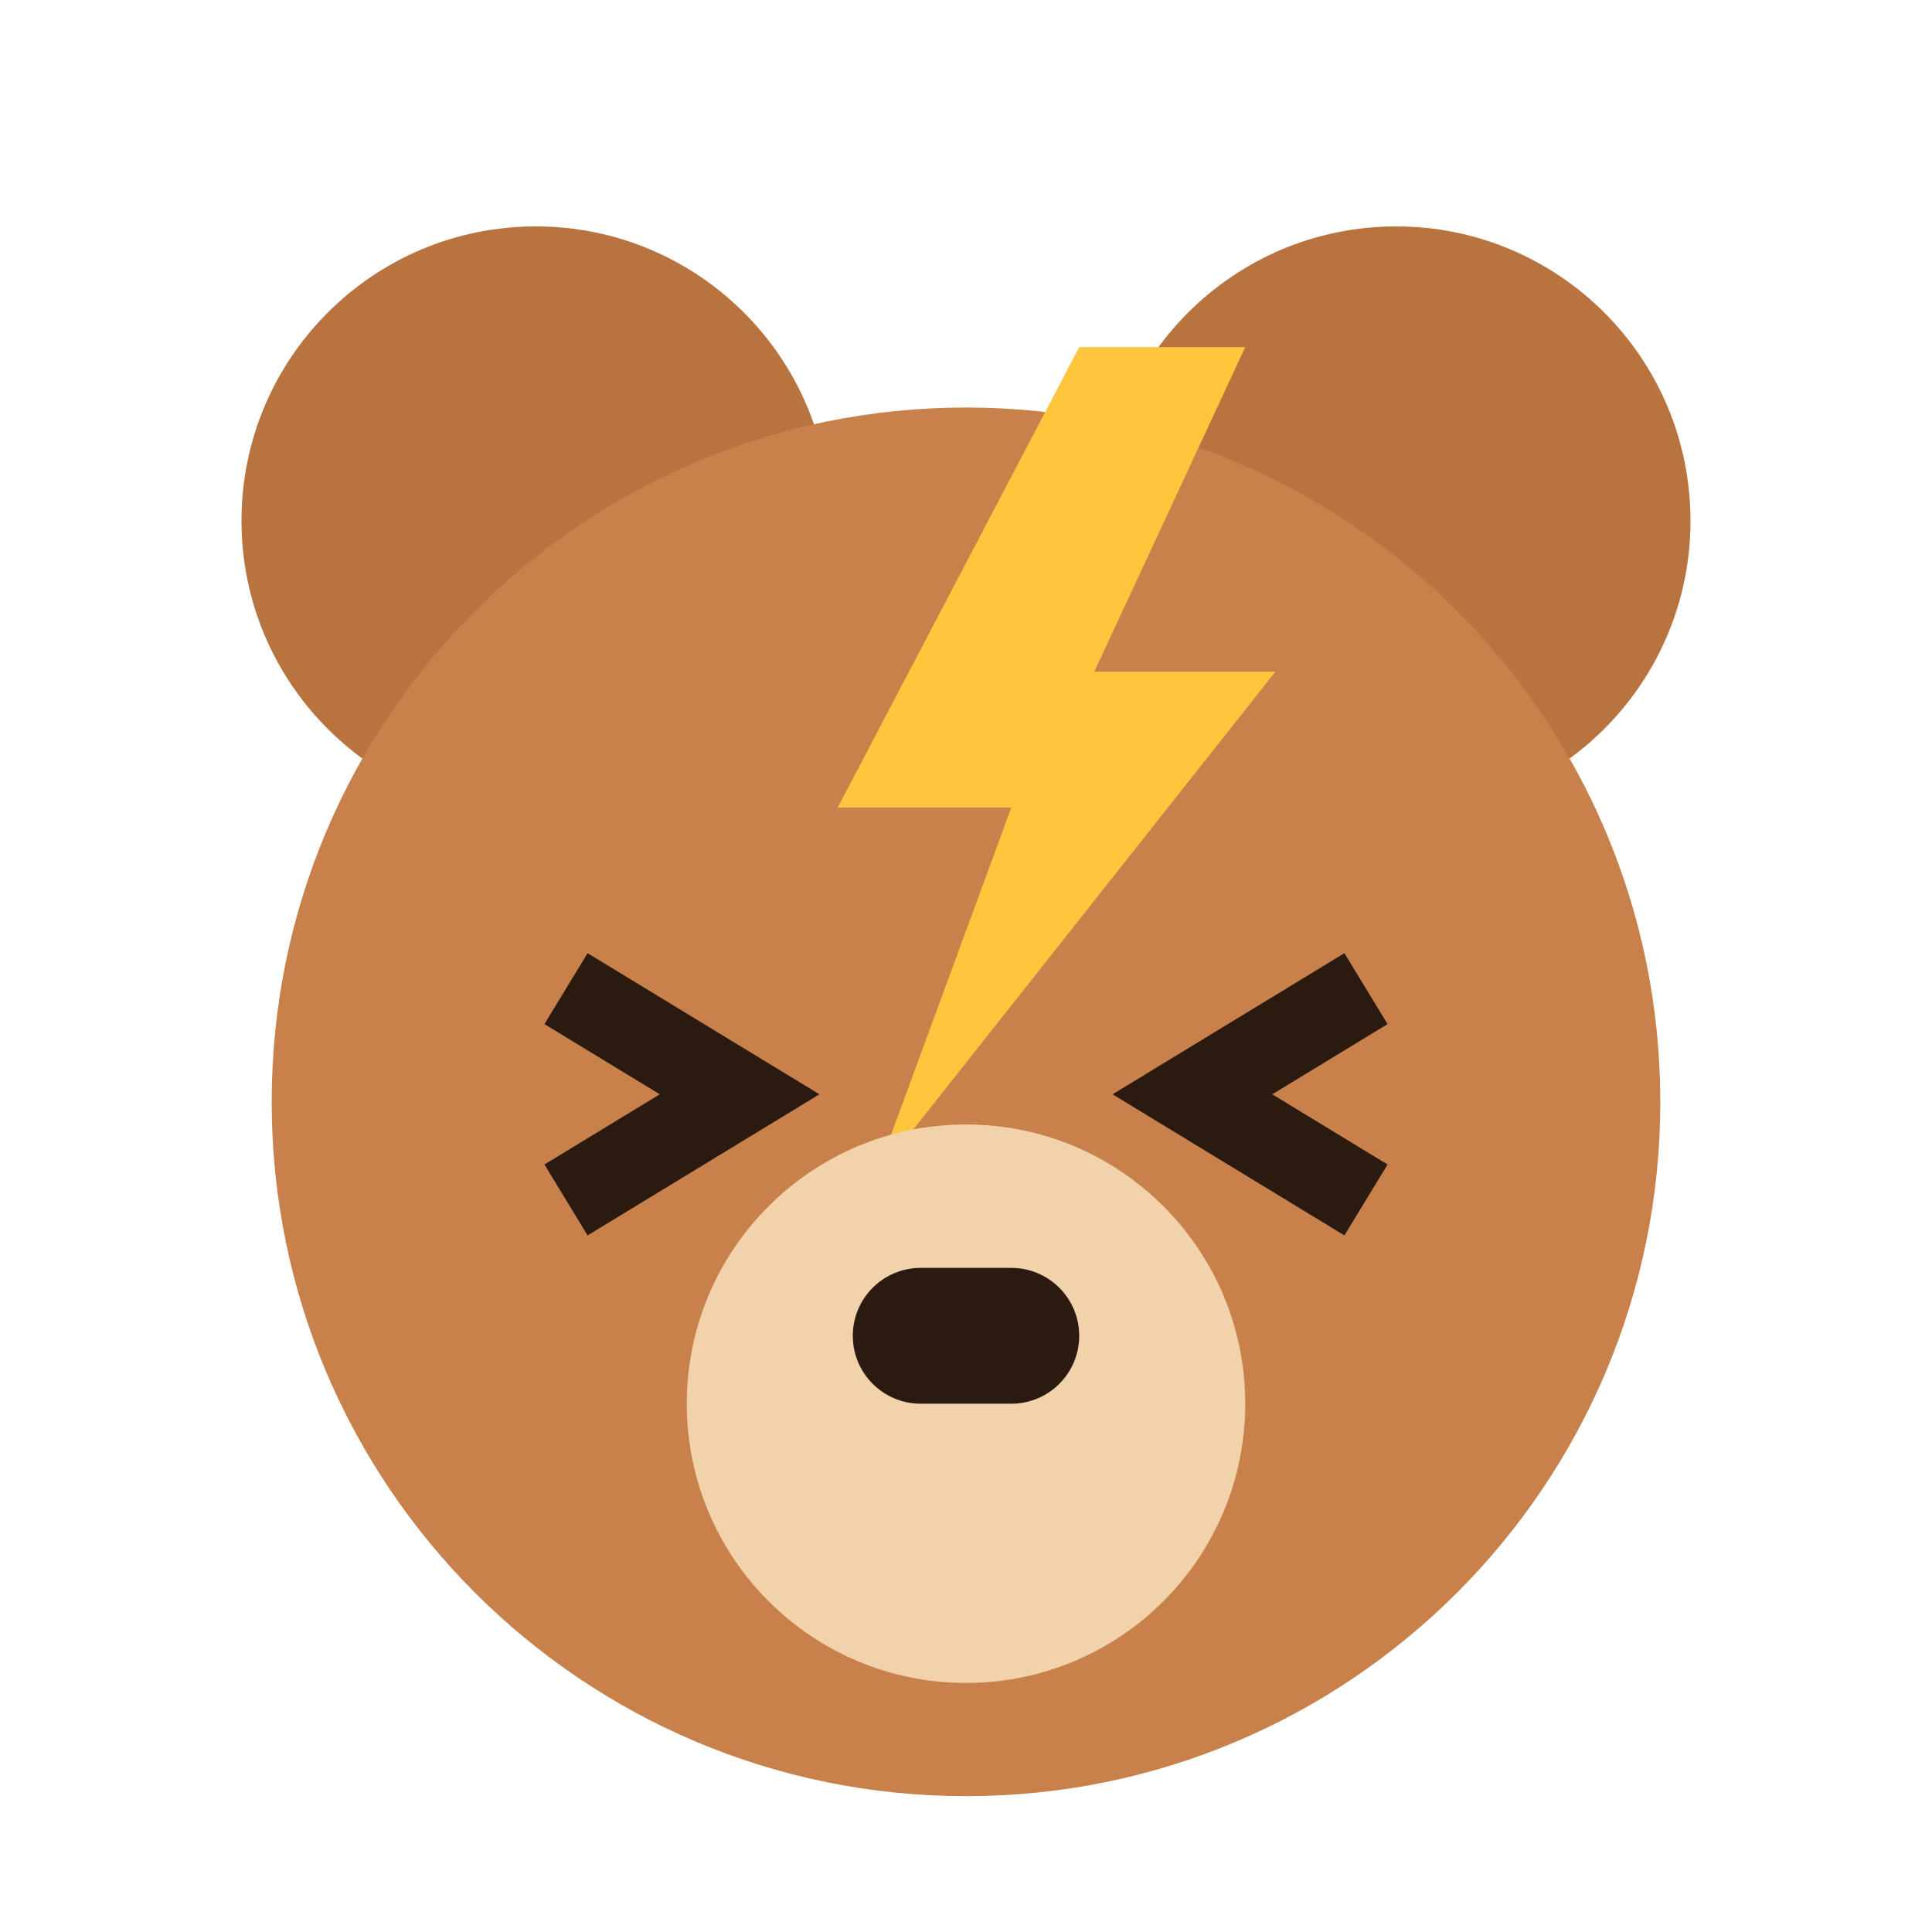
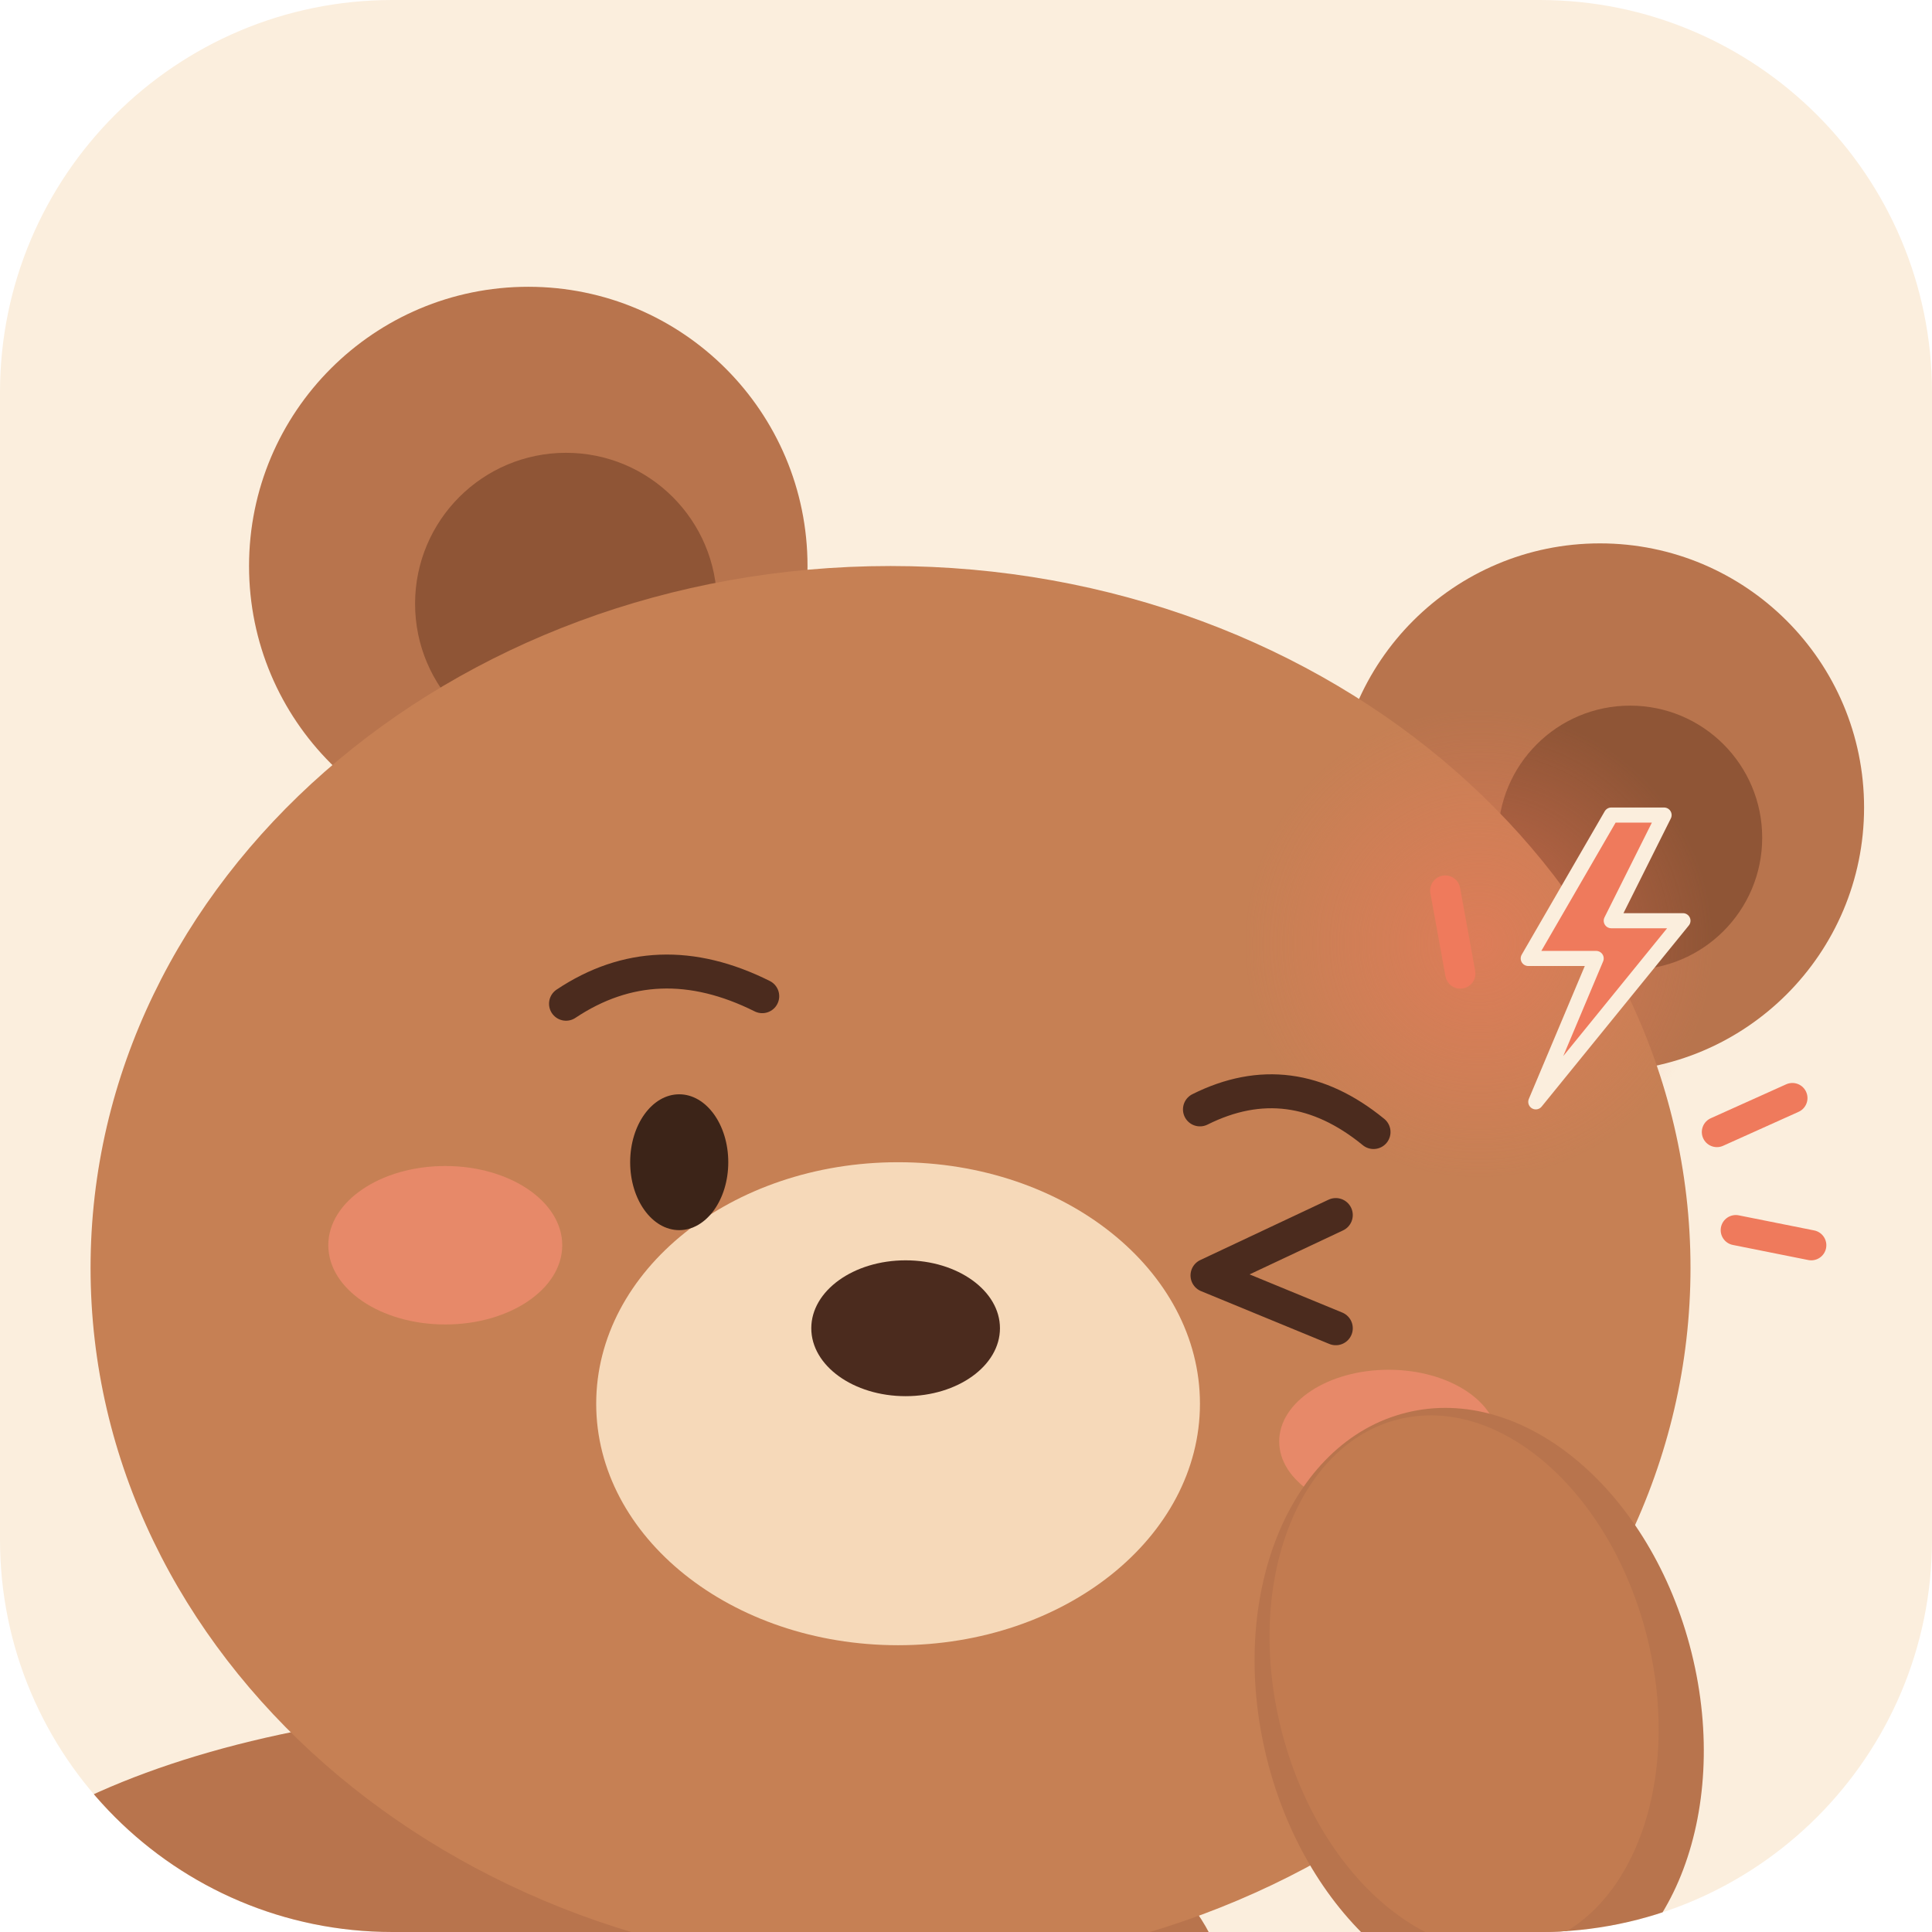
<svg xmlns="http://www.w3.org/2000/svg" viewBox="0 0 512 512">
-   <circle cx="142" cy="138" r="78" fill="#b8733f" />
-   <circle cx="370" cy="138" r="78" fill="#b8733f" />
-   <circle cx="256" cy="292" r="184" fill="#c8814a" />
-   <path d="M286 92 L222 214 L268 214 L232 312 L338 178 L290 178 L330 92 Z" fill="#ffc53d" />
-   <path d="M150 262 L196 290 L150 318" fill="none" stroke="#2b1a10" stroke-width="22" stroke-linejoin="miter" stroke-linecap="butt" />
-   <path d="M362 262 L316 290 L362 318" fill="none" stroke="#2b1a10" stroke-width="22" stroke-linejoin="miter" stroke-linecap="butt" />
-   <circle cx="256" cy="372" r="74" fill="#f2d2aa" />
-   <rect x="226" y="336" width="60" height="36" rx="18" fill="#2b1a10" />
+   <defs>
+     <clipPath id="card">
+       <rect width="512" height="512" rx="104" />
+     </clipPath>
+     <radialGradient id="glow" cx="0.5" cy="0.5" r="0.5">
+       <stop offset="0" stop-color="#ef7a5c" stop-opacity=".55" />
+       <stop offset="1" stop-color="#ef7a5c" stop-opacity="0" />
+     </radialGradient>
+   </defs>
+   <g clip-path="url(#card)">
+     <rect width="512" height="512" fill="#fbeedd" />
+     <ellipse cx="150" cy="530" rx="175" ry="78" fill="#b8744d" />
+     <circle cx="140" cy="150" r="74" fill="#b8744d" />
+     <circle cx="150" cy="160" r="40" fill="#8f5536" />
+     <circle cx="424" cy="214" r="70" fill="#b8744d" />
+     <circle cx="432" cy="222" r="35" fill="#8f5536" />
+     <ellipse cx="236" cy="336" rx="212" ry="186" fill="#c68054" />
+     <circle cx="392" cy="250" r="62" fill="url(#glow)" />
+     <ellipse cx="118" cy="330" rx="31" ry="21" fill="#ec8b6c" opacity=".85" />
+     <ellipse cx="368" cy="382" rx="29" ry="19" fill="#ec8b6c" opacity=".85" />
+     <ellipse cx="238" cy="372" rx="80" ry="64" fill="#f6d9b9" />
+     <ellipse cx="240" cy="352" rx="25" ry="18" fill="#4b2b1e" />
+     <g fill="none" stroke="#4b2b1e" stroke-width="9" stroke-linecap="round" stroke-linejoin="round">
+       <path d="M150 266 q24 -16 52 -2" />
+       <path d="M318 294 q24 -12 46 6" />
+       <path d="M354 322 L320 338 L354 352" />
+     </g>
+     <ellipse cx="180" cy="308" rx="13" ry="18" fill="#3c2418" />
+     <ellipse cx="392" cy="452" rx="58" ry="80" transform="rotate(-14 392 452)" fill="#b8744d" />
+     <ellipse cx="388" cy="446" rx="50" ry="72" transform="rotate(-14 388 446)" fill="#c27b50" />
+     <path d="M427 216 L405 254 L423 254 L407 292 L446 244 L427 244 L441 216 Z" fill="#ef7a5c" stroke="#fbeedd" stroke-width="4" stroke-linejoin="round" />
+     <g stroke="#ef7a5c" stroke-width="8" stroke-linecap="round">
+       <path d="M383 236 l4 22" />
+       <path d="M455 300 l20 -9" />
+       <path d="M460 326 l20 4" />
+     </g>
+   </g>
</svg>
